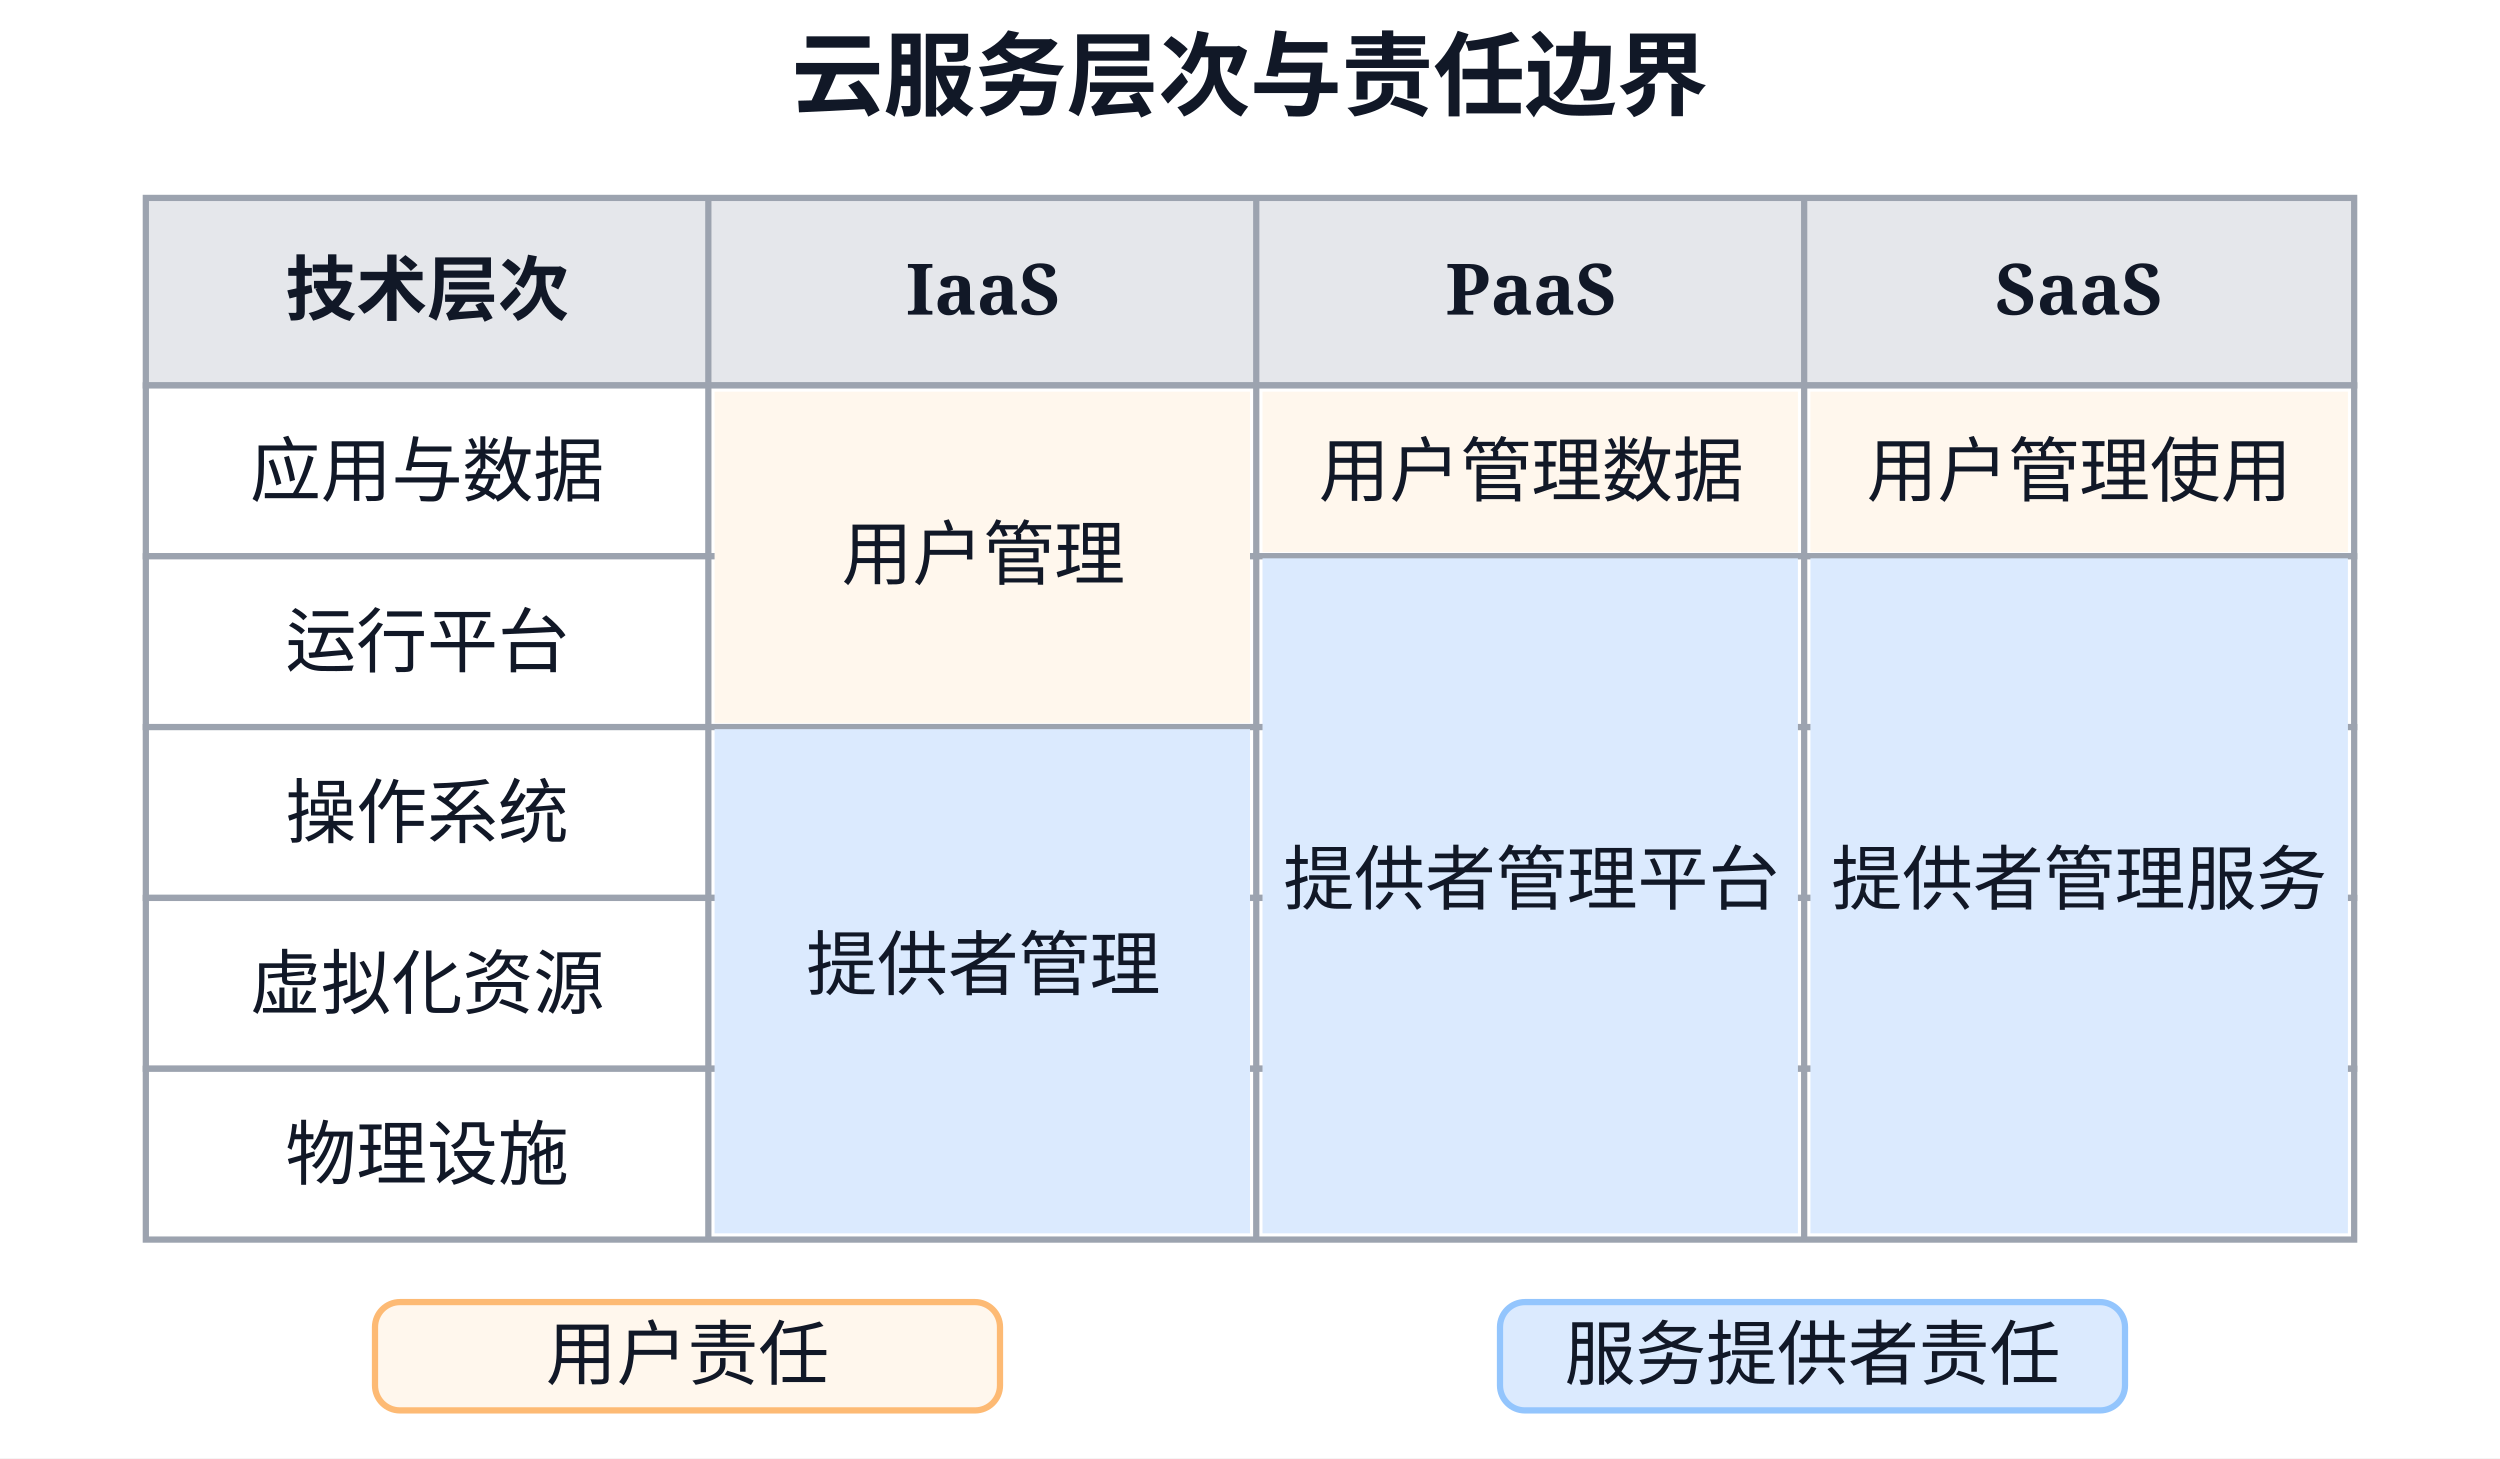
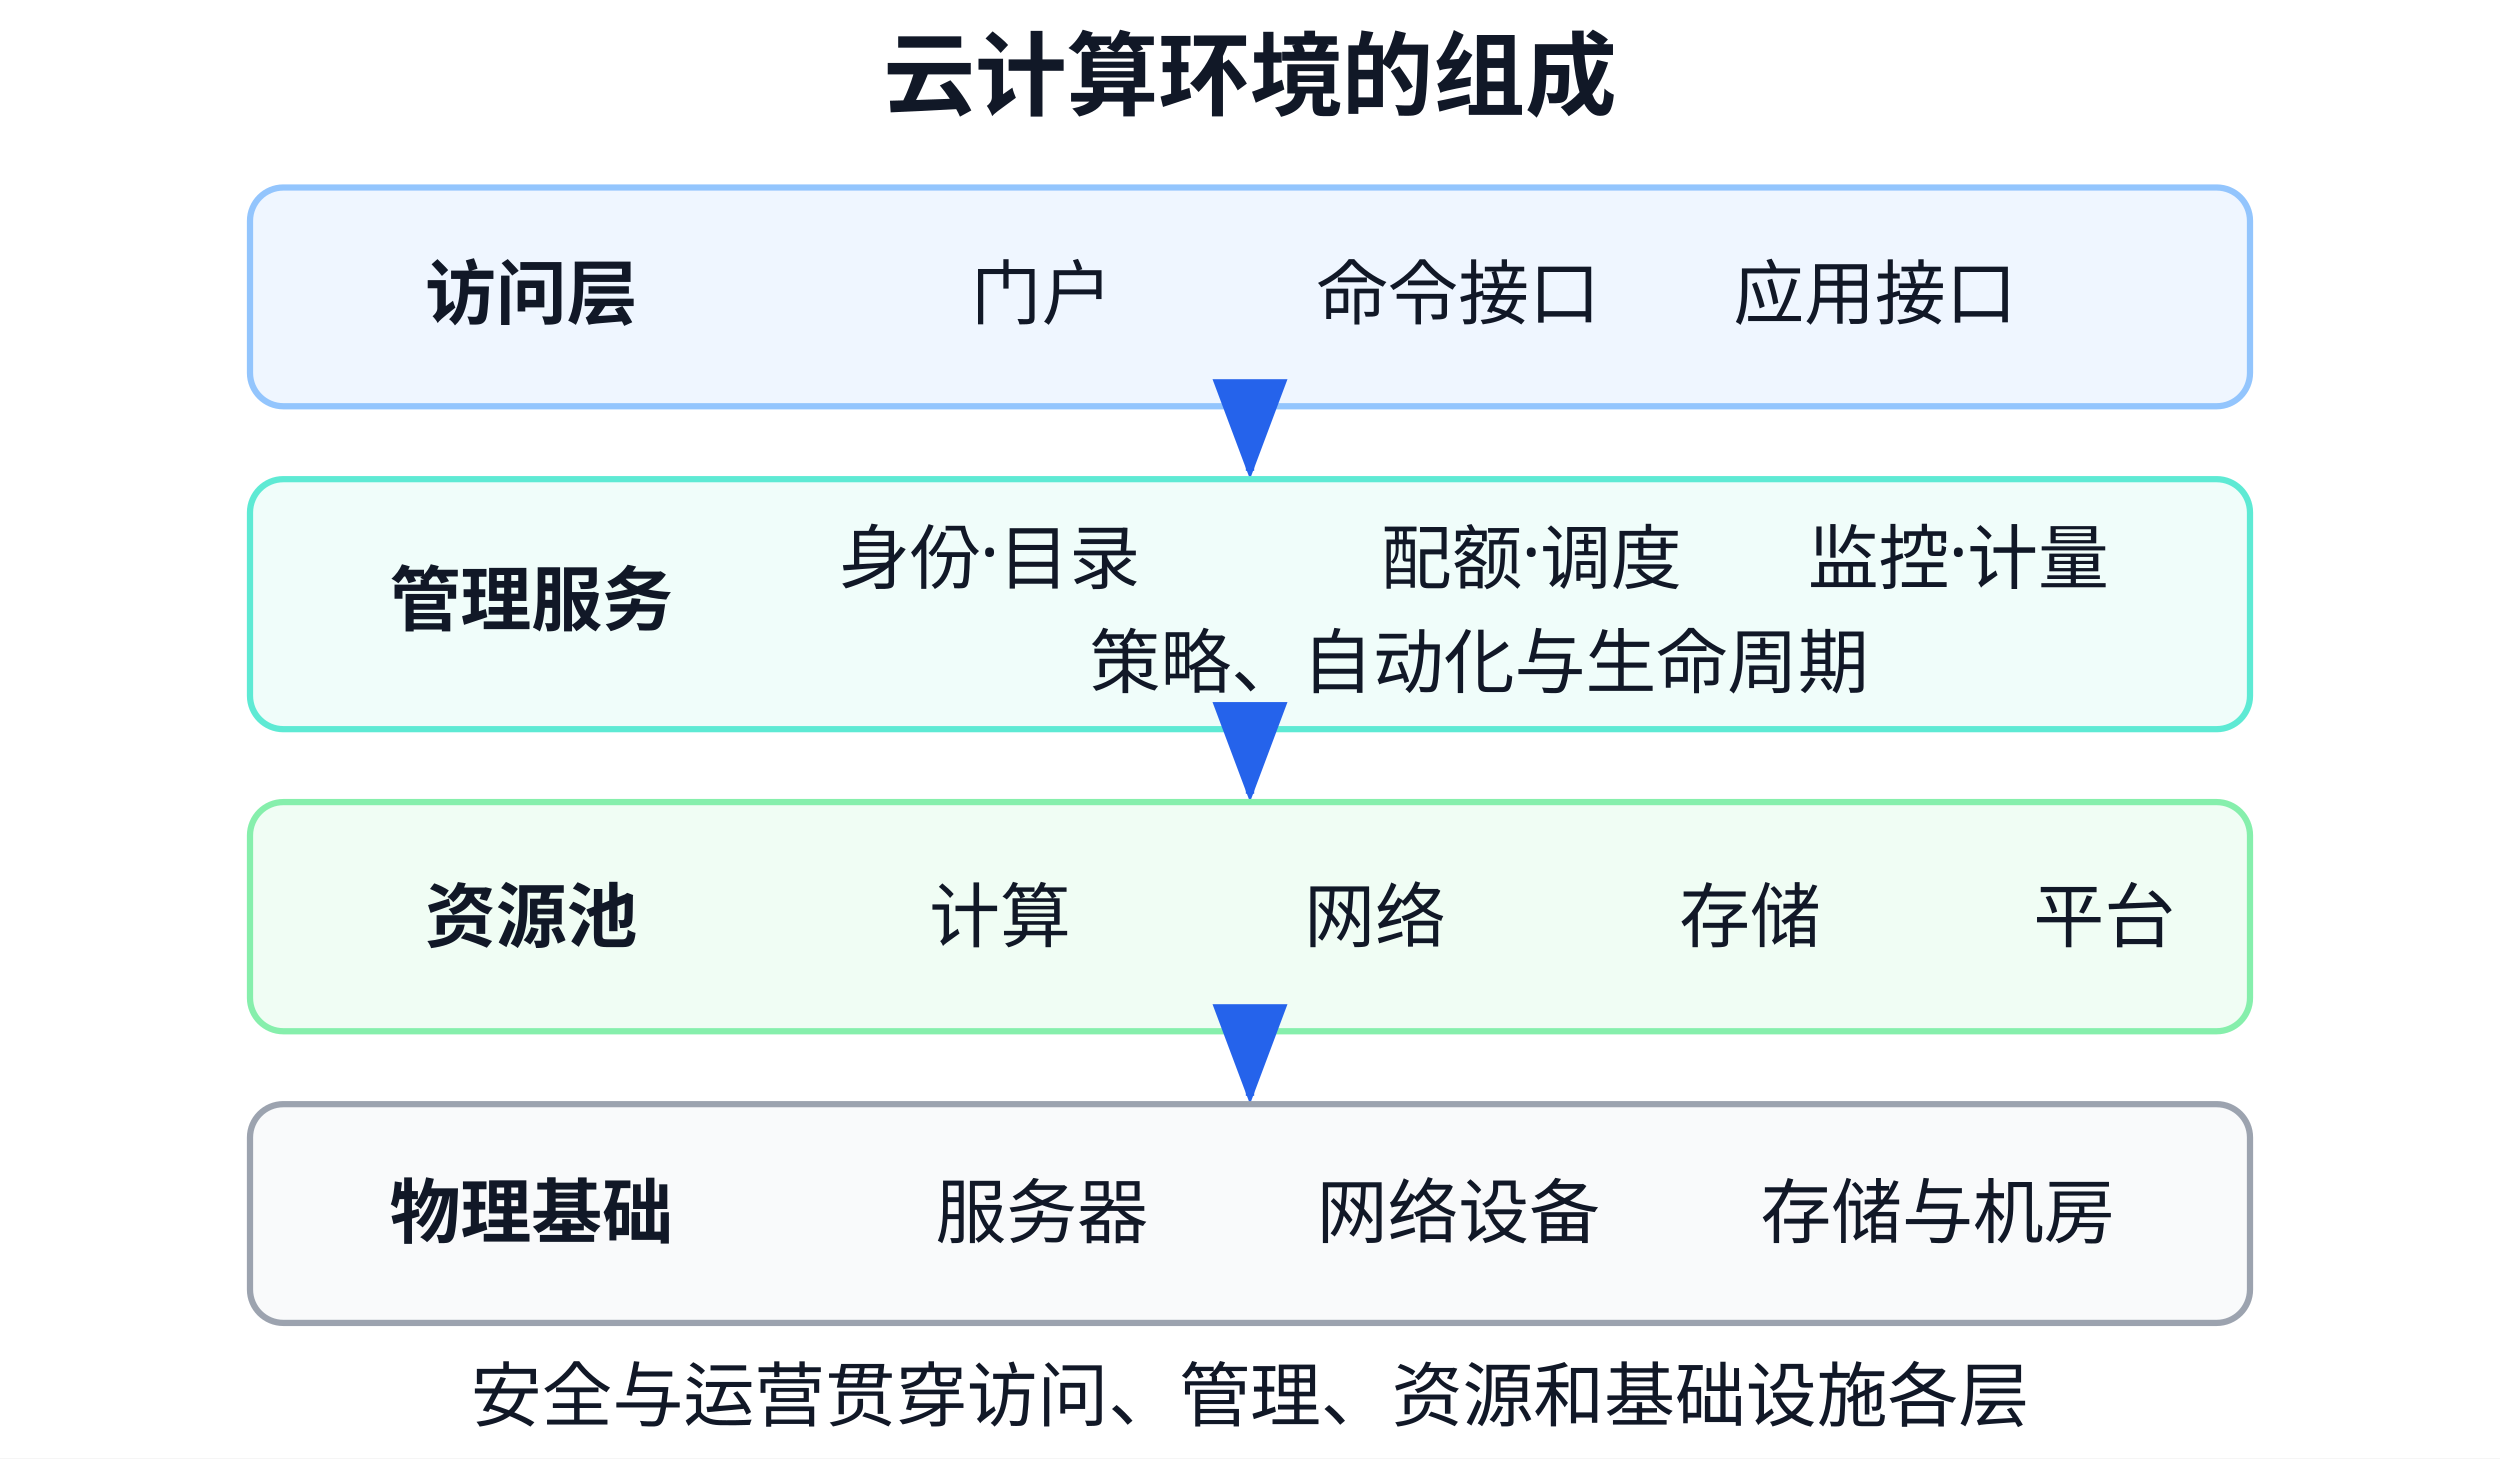
<svg xmlns="http://www.w3.org/2000/svg" viewBox="0 0 1200 700" width="1200" height="700">
  <style>text { font-family: SimSun, '宋体', serif; fill: #111827; }</style>
+   <defs>
+     <marker id="a" markerWidth="12" markerHeight="9" refX="11" refY="4.5" orient="auto">
+       <polygon points="0 0,12 4.5,0 9" fill="#2563eb" />
+     </marker>
+   </defs>
  <rect width="1200" height="700" fill="#ffffff" />
-   <text x="600" y="52" text-anchor="middle" font-size="44" font-weight="700">云服务层次与责任边界</text>
-   <g stroke="#9ca3af" stroke-width="3">
-     <rect x="70" y="95" width="1060" height="90" fill="#e5e7eb" />
-     <rect x="70" y="185" width="1060" height="82" fill="#ffffff" />
-     <rect x="70" y="267" width="1060" height="82" fill="#ffffff" />
-     <rect x="70" y="349" width="1060" height="82" fill="#ffffff" />
-     <rect x="70" y="431" width="1060" height="82" fill="#ffffff" />
-     <rect x="70" y="513" width="1060" height="82" fill="#ffffff" />
-     <path d="M340 95 V595 M603 95 V595 M866 95 V595" />
+   <text x="600" y="52" text-anchor="middle" font-size="44" font-weight="700">云计算环境的组成</text>
+   <g>
+     <rect x="120" y="90" width="960" height="105" rx="16" fill="#eff6ff" stroke="#93c5fd" stroke-width="3" />
+     <text x="255" y="153" text-anchor="middle" font-size="34" font-weight="700">访问层</text>
+     <text x="500" y="153" text-anchor="middle" font-size="34">门户</text>
+     <text x="700" y="153" text-anchor="middle" font-size="34">命令接口</text>
+     <text x="900" y="153" text-anchor="middle" font-size="34">应用接口</text>
  </g>
-   <g font-weight="700">
-     <text x="205" y="151" text-anchor="middle" font-size="34">技术层次</text>
-     <text x="472" y="151" text-anchor="middle" font-size="34">IaaS</text>
-     <text x="735" y="151" text-anchor="middle" font-size="34">PaaS</text>
-     <text x="998" y="151" text-anchor="middle" font-size="34">SaaS</text>
+   <path d="M600 198 V226" stroke="#2563eb" stroke-width="4" marker-end="url(#a)" />
+   <g>
+     <rect x="120" y="230" width="960" height="120" rx="16" fill="#f0fdfa" stroke="#5eead4" stroke-width="3" />
+     <text x="255" y="300" text-anchor="middle" font-size="34" font-weight="700">管理服务</text>
+     <text x="475" y="280" text-anchor="middle" font-size="34">身份·目录</text>
+     <text x="735" y="280" text-anchor="middle" font-size="34">配额·调度</text>
+     <text x="940" y="280" text-anchor="middle" font-size="34">监控·计量</text>
+     <text x="710" y="330" text-anchor="middle" font-size="34">策略、自动化与生命周期</text>
  </g>
+   <path d="M600 353 V381" stroke="#2563eb" stroke-width="4" marker-end="url(#a)" />
  <g>
-     <text x="205" y="238" text-anchor="middle" font-size="34">应用与数据</text>
-     <text x="205" y="320" text-anchor="middle" font-size="34">运行平台</text>
-     <text x="205" y="402" text-anchor="middle" font-size="34">操作系统</text>
-     <text x="205" y="484" text-anchor="middle" font-size="34">虚拟化资源</text>
-     <text x="205" y="566" text-anchor="middle" font-size="34">物理设施</text>
+     <rect x="120" y="385" width="960" height="110" rx="16" fill="#f0fdf4" stroke="#86efac" stroke-width="3" />
+     <text x="255" y="452" text-anchor="middle" font-size="34" font-weight="700">资源池</text>
+     <text x="480" y="452" text-anchor="middle" font-size="34">计算</text>
+     <text x="660" y="452" text-anchor="middle" font-size="34">网络</text>
+     <text x="840" y="452" text-anchor="middle" font-size="34">存储</text>
+     <text x="1010" y="452" text-anchor="middle" font-size="34">平台</text>
  </g>
+   <path d="M600 498 V526" stroke="#2563eb" stroke-width="4" marker-end="url(#a)" />
  <g>
-     <rect x="343" y="188" width="257" height="159" fill="#fff7ed" />
-     <rect x="343" y="350" width="257" height="242" fill="#dbeafe" />
-     <rect x="606" y="188" width="257" height="77" fill="#fff7ed" />
-     <rect x="606" y="268" width="257" height="324" fill="#dbeafe" />
-     <rect x="869" y="188" width="258" height="77" fill="#fff7ed" />
-     <rect x="869" y="268" width="258" height="324" fill="#dbeafe" />
-     <text x="472" y="278" text-anchor="middle" font-size="34">用户管理</text>
-     <text x="472" y="475" text-anchor="middle" font-size="34">提供者管理</text>
-     <text x="735" y="238" text-anchor="middle" font-size="34">用户管理数据</text>
-     <text x="735" y="434" text-anchor="middle" font-size="34">提供者管理平台</text>
-     <text x="998" y="238" text-anchor="middle" font-size="34">用户管理使用</text>
-     <text x="998" y="434" text-anchor="middle" font-size="34">提供者管理服务</text>
+     <rect x="120" y="530" width="960" height="105" rx="16" fill="#f9fafb" stroke="#9ca3af" stroke-width="3" />
+     <text x="255" y="594" text-anchor="middle" font-size="34" font-weight="700">物理基础</text>
+     <text x="500" y="594" text-anchor="middle" font-size="34">服务器</text>
+     <text x="700" y="594" text-anchor="middle" font-size="34">网络设备</text>
+     <text x="930" y="594" text-anchor="middle" font-size="34">存储与机房</text>
  </g>
-   <rect x="180" y="625" width="300" height="52" rx="12" fill="#fff7ed" stroke="#fdba74" stroke-width="3" />
-   <text x="330" y="662" text-anchor="middle" font-size="34">用户责任</text>
-   <rect x="720" y="625" width="300" height="52" rx="12" fill="#dbeafe" stroke="#93c5fd" stroke-width="3" />
-   <text x="870" y="662" text-anchor="middle" font-size="34">服务提供者责任</text>
+   <text x="600" y="682" text-anchor="middle" font-size="34" fill="#6b7280">安全与运营贯穿访问、管理、资源和基础设施各层</text>
</svg>
